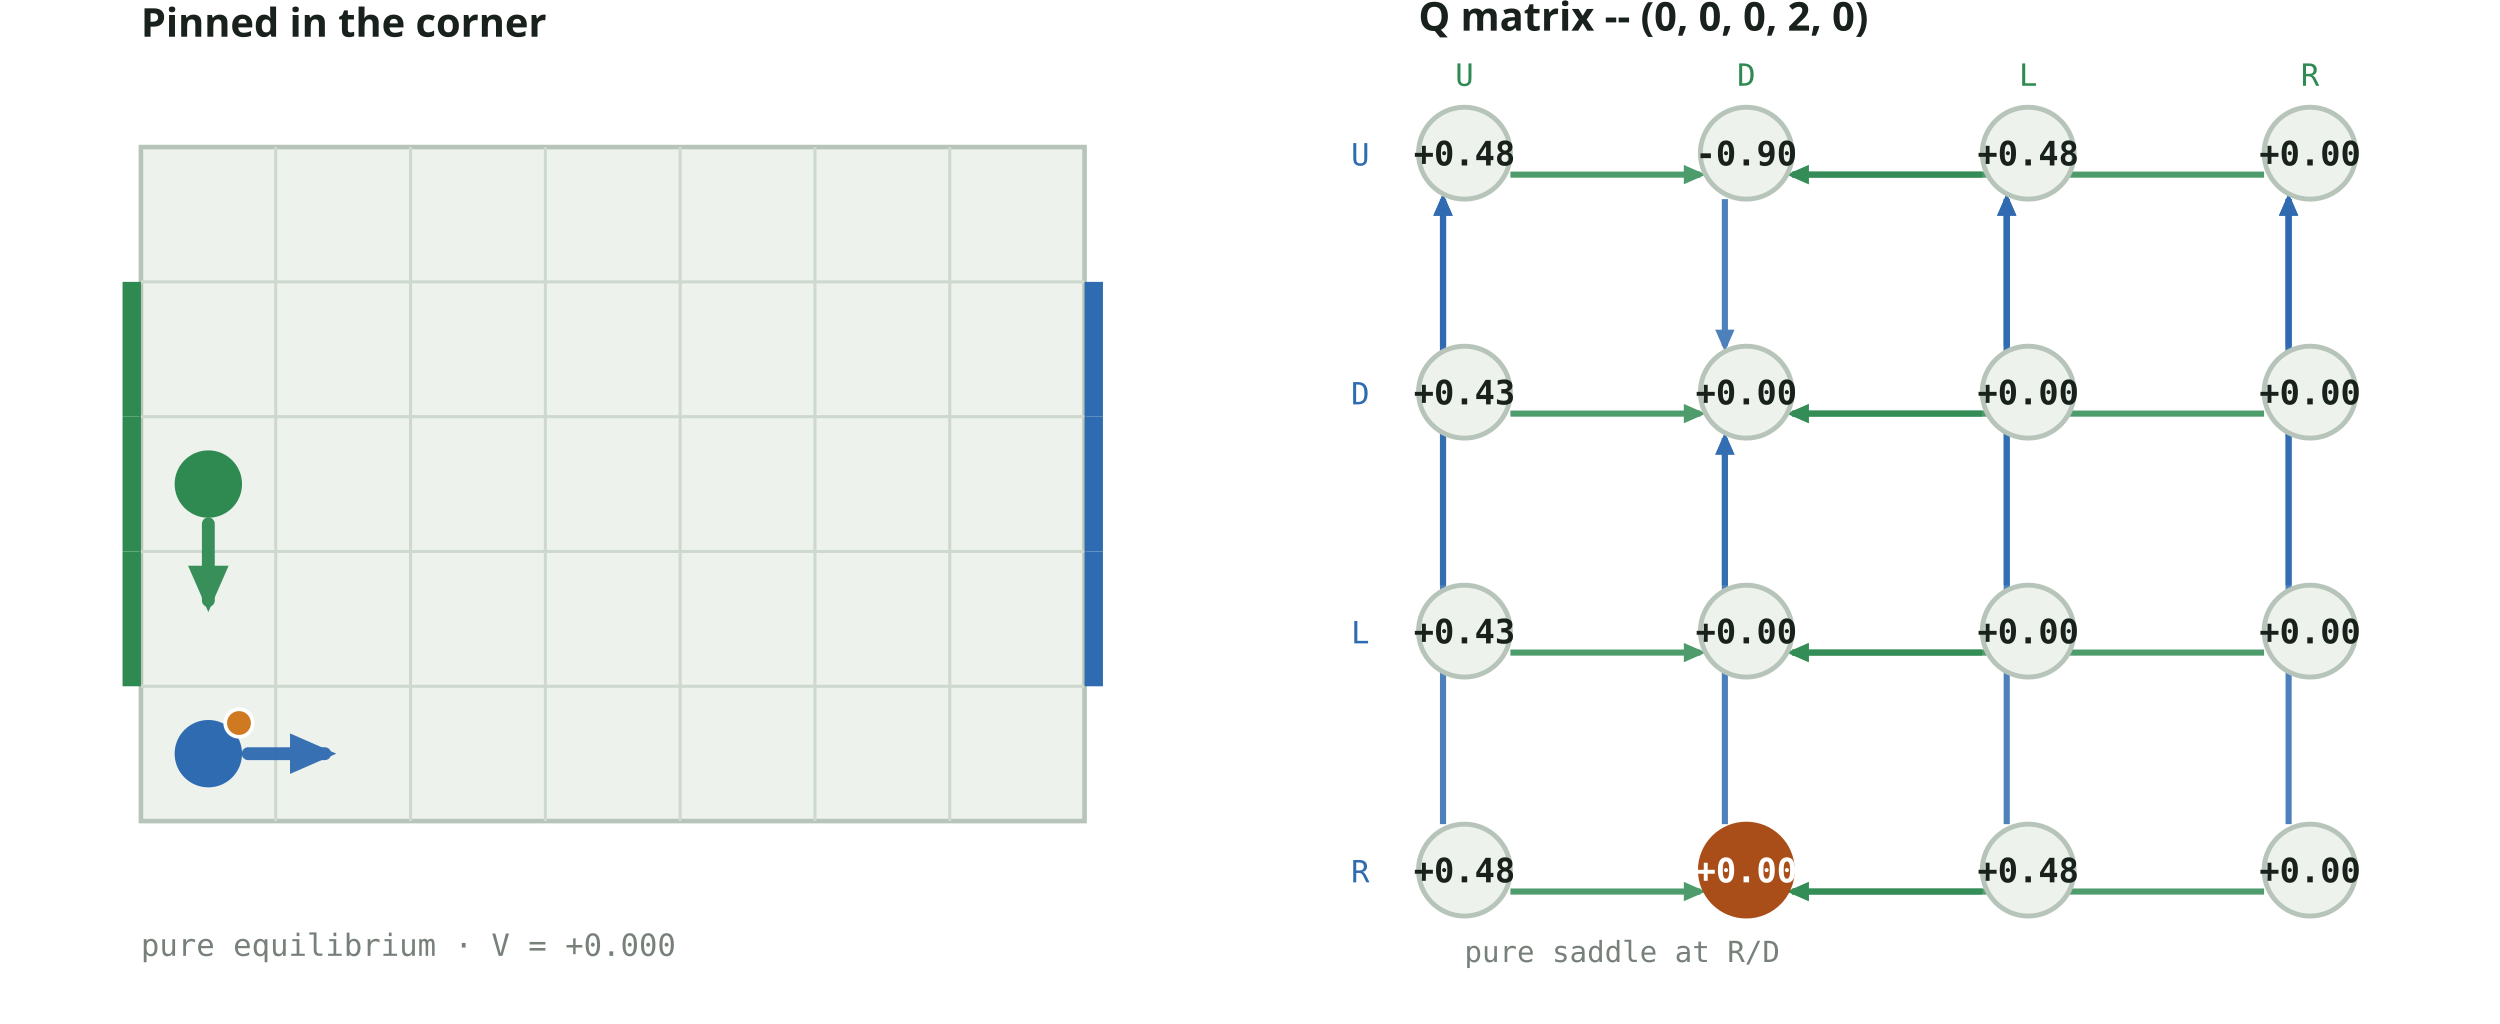
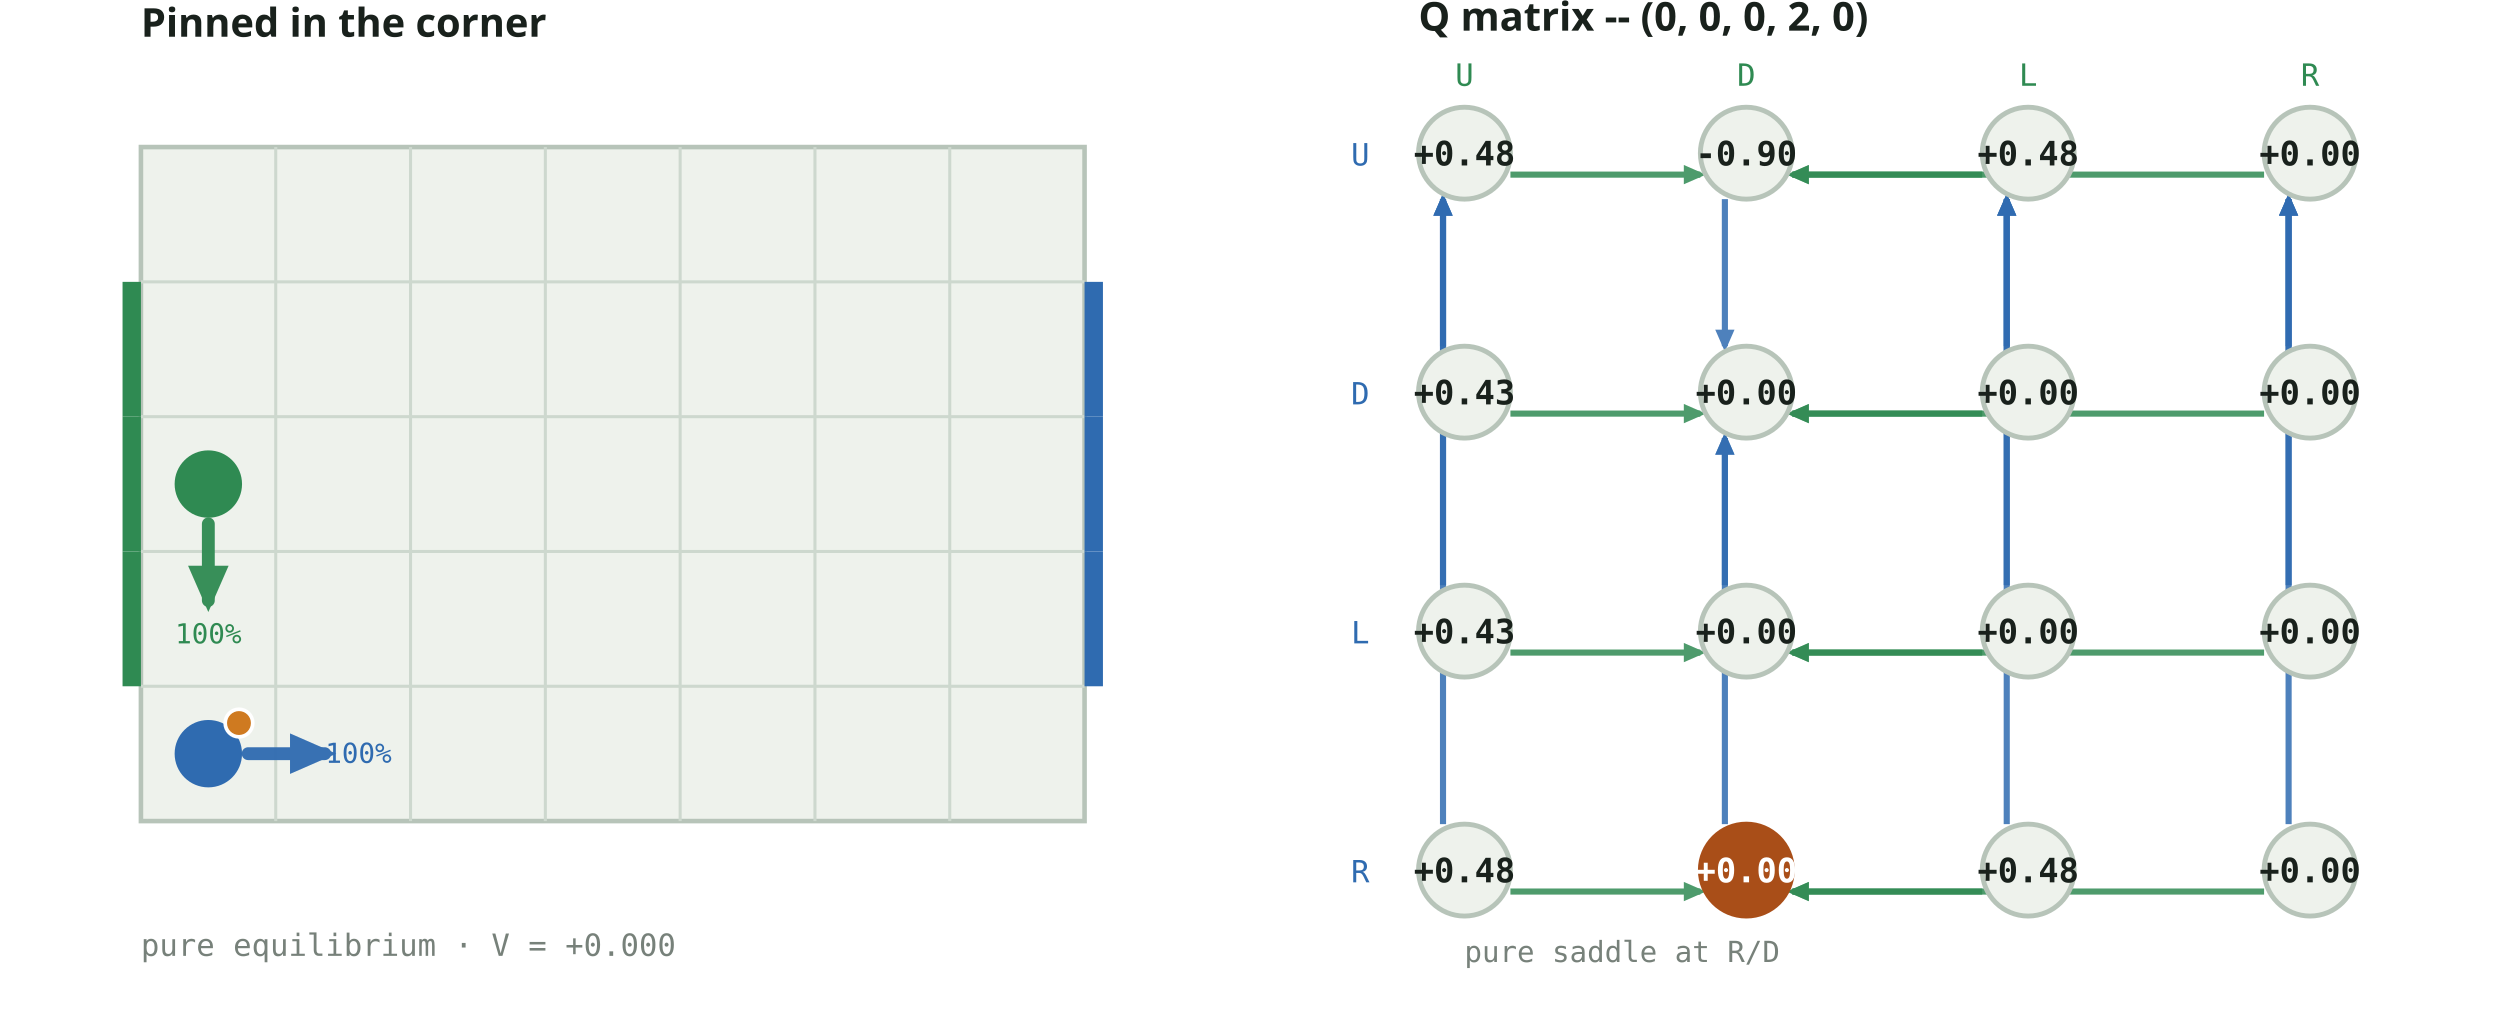
<svg xmlns="http://www.w3.org/2000/svg" viewBox="0 0 816 334" role="img" aria-label="panel">
  <g transform="translate(16.0 18.0)">
    <clipPath id="pnl0">
      <rect x="-16.0" y="-16.0" width="400.0" height="330.0" />
    </clipPath>
    <g clip-path="url(#pnl0)">
      <defs>
        <marker id="ah-2f6bb0" viewBox="0 0 8 8" refX="6" refY="4" markerWidth="3.6" markerHeight="3.6" orient="auto">
          <path d="M0 0.5 L8 4 L0 7.5 z" fill="var(--p0, #2f6bb0)" />
        </marker>
        <marker id="ah-2f8a52" viewBox="0 0 8 8" refX="6" refY="4" markerWidth="3.6" markerHeight="3.6" orient="auto">
          <path d="M0 0.5 L8 4 L0 7.5 z" fill="var(--p1, #2f8a52)" />
        </marker>
      </defs>
      <rect x="30" y="30" width="308" height="220" fill="var(--tint, #eef2ec)" stroke="var(--rule-strong, #b7c4b9)" stroke-width="1.5" />
      <line x1="74" y1="30" x2="74" y2="250" stroke="var(--rule, #cdd8ce)" stroke-width="1" />
      <line x1="118" y1="30" x2="118" y2="250" stroke="var(--rule, #cdd8ce)" stroke-width="1" />
      <line x1="162" y1="30" x2="162" y2="250" stroke="var(--rule, #cdd8ce)" stroke-width="1" />
      <line x1="206" y1="30" x2="206" y2="250" stroke="var(--rule, #cdd8ce)" stroke-width="1" />
      <line x1="250" y1="30" x2="250" y2="250" stroke="var(--rule, #cdd8ce)" stroke-width="1" />
      <line x1="294" y1="30" x2="294" y2="250" stroke="var(--rule, #cdd8ce)" stroke-width="1" />
      <line x1="30" y1="74" x2="338" y2="74" stroke="var(--rule, #cdd8ce)" stroke-width="1" />
      <line x1="30" y1="118" x2="338" y2="118" stroke="var(--rule, #cdd8ce)" stroke-width="1" />
      <line x1="30" y1="162" x2="338" y2="162" stroke="var(--rule, #cdd8ce)" stroke-width="1" />
      <line x1="30" y1="206" x2="338" y2="206" stroke="var(--rule, #cdd8ce)" stroke-width="1" />
      <rect x="24" y="162" width="6" height="44" fill="var(--p1, #2f8a52)" />
      <rect x="338" y="162" width="6" height="44" fill="var(--p0, #2f6bb0)" />
      <rect x="24" y="118" width="6" height="44" fill="var(--p1, #2f8a52)" />
      <rect x="338" y="118" width="6" height="44" fill="var(--p0, #2f6bb0)" />
      <rect x="24" y="74" width="6" height="44" fill="var(--p1, #2f8a52)" />
      <rect x="338" y="74" width="6" height="44" fill="var(--p0, #2f6bb0)" />
      <circle cx="52.0" cy="228.0" r="11" fill="var(--p0, #2f6bb0)" />
      <circle cx="52.0" cy="140.0" r="11" fill="var(--p1, #2f8a52)" />
      <circle cx="62.0" cy="218.0" r="4.5" fill="var(--ball, #cf7a20)" stroke="var(--paper, #ffffff)" stroke-width="1.2" />
      <line x1="65.0" y1="228.0" x2="90.0" y2="228.0" stroke="var(--p0, #2f6bb0)" stroke-width="4.2" stroke-linecap="round" opacity="0.95" marker-end="url(#ah-2f6bb0)" />
+       <text x="101.0" y="231.0" text-anchor="middle" font-family="ui-monospace,monospace" font-size="9" fill="var(--p0, #2f6bb0)">100%</text>
      <line x1="52.0" y1="153.0" x2="52.0" y2="178.0" stroke="var(--p1, #2f8a52)" stroke-width="4.2" stroke-linecap="round" opacity="0.95" marker-end="url(#ah-2f8a52)" />
+       <text x="52.0" y="192.0" text-anchor="middle" font-family="ui-monospace,monospace" font-size="9" fill="var(--p1, #2f8a52)">100%</text>
      <text x="30" y="294" font-family="ui-monospace,monospace" font-size="10" fill="var(--ink-faint, #77817a)">pure equilibrium · V = +0.000</text>
      <text x="30" y="-6" font-family="Barlow Semi Condensed,sans-serif" font-weight="600" font-size="13" fill="var(--ink, #19211c)">Pinned in the corner</text>
    </g>
  </g>
  <g transform="translate(432.0 16.0)">
    <clipPath id="pnl1">
      <rect x="-16.0" y="-16.0" width="400.0" height="334.0" />
    </clipPath>
    <g clip-path="url(#pnl1)">
      <text x="31" y="-6" font-family="Barlow Semi Condensed,sans-serif" font-weight="600" font-size="13" fill="var(--ink, #19211c)">Q matrix -- (0, 0, 0, 2, 0)</text>
      <defs>
        <marker id="ah-2f6bb0" viewBox="0 0 8 8" refX="6" refY="4" markerWidth="3.6" markerHeight="3.6" orient="auto">
          <path d="M0 0.5 L8 4 L0 7.5 z" fill="var(--p0, #2f6bb0)" />
        </marker>
        <marker id="ah-2f8a52" viewBox="0 0 8 8" refX="6" refY="4" markerWidth="3.6" markerHeight="3.6" orient="auto">
          <path d="M0 0.5 L8 4 L0 7.5 z" fill="var(--p1, #2f8a52)" />
        </marker>
      </defs>
      <text x="46" y="12" text-anchor="middle" font-family="ui-monospace,monospace" font-size="10" fill="var(--p1, #2f8a52)">U</text>
      <text x="138" y="12" text-anchor="middle" font-family="ui-monospace,monospace" font-size="10" fill="var(--p1, #2f8a52)">D</text>
      <text x="230" y="12" text-anchor="middle" font-family="ui-monospace,monospace" font-size="10" fill="var(--p1, #2f8a52)">L</text>
      <text x="322" y="12" text-anchor="middle" font-family="ui-monospace,monospace" font-size="10" fill="var(--p1, #2f8a52)">R</text>
      <text x="12" y="38" text-anchor="middle" font-family="ui-monospace,monospace" font-size="10" fill="var(--p0, #2f6bb0)">U</text>
      <text x="12" y="116" text-anchor="middle" font-family="ui-monospace,monospace" font-size="10" fill="var(--p0, #2f6bb0)">D</text>
      <text x="12" y="194" text-anchor="middle" font-family="ui-monospace,monospace" font-size="10" fill="var(--p0, #2f6bb0)">L</text>
      <text x="12" y="272" text-anchor="middle" font-family="ui-monospace,monospace" font-size="10" fill="var(--p0, #2f6bb0)">R</text>
      <line x1="39.0" y1="97.0" x2="39.0" y2="49.0" stroke="var(--p0, #2f6bb0)" stroke-width="2" marker-end="url(#ah-2f6bb0)" opacity=".85" />
      <line x1="39.0" y1="175.0" x2="39.0" y2="49.0" stroke="var(--p0, #2f6bb0)" stroke-width="2" marker-end="url(#ah-2f6bb0)" opacity=".85" />
      <line x1="39.0" y1="253.0" x2="39.0" y2="49.0" stroke="var(--p0, #2f6bb0)" stroke-width="2" marker-end="url(#ah-2f6bb0)" opacity=".85" />
      <line x1="131.0" y1="49.0" x2="131.0" y2="97.0" stroke="var(--p0, #2f6bb0)" stroke-width="2" marker-end="url(#ah-2f6bb0)" opacity=".85" />
      <line x1="131.0" y1="175.0" x2="131.0" y2="127.0" stroke="var(--p0, #2f6bb0)" stroke-width="2" marker-end="url(#ah-2f6bb0)" opacity=".85" />
      <line x1="131.0" y1="253.0" x2="131.0" y2="127.0" stroke="var(--p0, #2f6bb0)" stroke-width="2" marker-end="url(#ah-2f6bb0)" opacity=".85" />
      <line x1="223.0" y1="97.0" x2="223.0" y2="49.0" stroke="var(--p0, #2f6bb0)" stroke-width="2" marker-end="url(#ah-2f6bb0)" opacity=".85" />
      <line x1="223.0" y1="175.0" x2="223.0" y2="49.0" stroke="var(--p0, #2f6bb0)" stroke-width="2" marker-end="url(#ah-2f6bb0)" opacity=".85" />
      <line x1="223.0" y1="253.0" x2="223.0" y2="49.0" stroke="var(--p0, #2f6bb0)" stroke-width="2" marker-end="url(#ah-2f6bb0)" opacity=".85" />
      <line x1="315.0" y1="97.0" x2="315.0" y2="49.0" stroke="var(--p0, #2f6bb0)" stroke-width="2" marker-end="url(#ah-2f6bb0)" opacity=".85" />
      <line x1="315.0" y1="175.0" x2="315.0" y2="49.0" stroke="var(--p0, #2f6bb0)" stroke-width="2" marker-end="url(#ah-2f6bb0)" opacity=".85" />
      <line x1="315.0" y1="253.0" x2="315.0" y2="49.0" stroke="var(--p0, #2f6bb0)" stroke-width="2" marker-end="url(#ah-2f6bb0)" opacity=".85" />
      <line x1="61.0" y1="41.0" x2="123.0" y2="41.0" stroke="var(--p1, #2f8a52)" stroke-width="2" marker-end="url(#ah-2f8a52)" opacity=".85" />
      <line x1="215.0" y1="41.0" x2="153.0" y2="41.0" stroke="var(--p1, #2f8a52)" stroke-width="2" marker-end="url(#ah-2f8a52)" opacity=".85" />
      <line x1="307.0" y1="41.0" x2="153.0" y2="41.0" stroke="var(--p1, #2f8a52)" stroke-width="2" marker-end="url(#ah-2f8a52)" opacity=".85" />
      <line x1="61.0" y1="119.0" x2="123.0" y2="119.0" stroke="var(--p1, #2f8a52)" stroke-width="2" marker-end="url(#ah-2f8a52)" opacity=".85" />
      <line x1="215.0" y1="119.0" x2="153.0" y2="119.0" stroke="var(--p1, #2f8a52)" stroke-width="2" marker-end="url(#ah-2f8a52)" opacity=".85" />
      <line x1="307.0" y1="119.0" x2="153.0" y2="119.0" stroke="var(--p1, #2f8a52)" stroke-width="2" marker-end="url(#ah-2f8a52)" opacity=".85" />
      <line x1="61.0" y1="197.0" x2="123.0" y2="197.0" stroke="var(--p1, #2f8a52)" stroke-width="2" marker-end="url(#ah-2f8a52)" opacity=".85" />
      <line x1="215.0" y1="197.0" x2="153.0" y2="197.0" stroke="var(--p1, #2f8a52)" stroke-width="2" marker-end="url(#ah-2f8a52)" opacity=".85" />
      <line x1="307.0" y1="197.0" x2="153.0" y2="197.0" stroke="var(--p1, #2f8a52)" stroke-width="2" marker-end="url(#ah-2f8a52)" opacity=".85" />
      <line x1="61.0" y1="275.0" x2="123.0" y2="275.0" stroke="var(--p1, #2f8a52)" stroke-width="2" marker-end="url(#ah-2f8a52)" opacity=".85" />
      <line x1="215.0" y1="275.0" x2="153.0" y2="275.0" stroke="var(--p1, #2f8a52)" stroke-width="2" marker-end="url(#ah-2f8a52)" opacity=".85" />
      <line x1="307.0" y1="275.0" x2="153.0" y2="275.0" stroke="var(--p1, #2f8a52)" stroke-width="2" marker-end="url(#ah-2f8a52)" opacity=".85" />
      <circle cx="46.0" cy="34.0" r="15" fill="var(--tint, #eef2ec)" stroke="var(--rule-strong, #b7c4b9)" stroke-width="1.6" />
      <text x="46.0" y="38.0" text-anchor="middle" font-family="ui-monospace,monospace" font-weight="600" font-size="11" fill="var(--ink, #19211c)">+0.48</text>
      <circle cx="138.0" cy="34.0" r="15" fill="var(--tint, #eef2ec)" stroke="var(--rule-strong, #b7c4b9)" stroke-width="1.6" />
      <text x="138.0" y="38.0" text-anchor="middle" font-family="ui-monospace,monospace" font-weight="600" font-size="11" fill="var(--ink, #19211c)">-0.90</text>
      <circle cx="230.0" cy="34.0" r="15" fill="var(--tint, #eef2ec)" stroke="var(--rule-strong, #b7c4b9)" stroke-width="1.6" />
      <text x="230.0" y="38.0" text-anchor="middle" font-family="ui-monospace,monospace" font-weight="600" font-size="11" fill="var(--ink, #19211c)">+0.48</text>
      <circle cx="322.0" cy="34.0" r="15" fill="var(--tint, #eef2ec)" stroke="var(--rule-strong, #b7c4b9)" stroke-width="1.6" />
      <text x="322.0" y="38.0" text-anchor="middle" font-family="ui-monospace,monospace" font-weight="600" font-size="11" fill="var(--ink, #19211c)">+0.00</text>
      <circle cx="46.0" cy="112.0" r="15" fill="var(--tint, #eef2ec)" stroke="var(--rule-strong, #b7c4b9)" stroke-width="1.6" />
      <text x="46.0" y="116.0" text-anchor="middle" font-family="ui-monospace,monospace" font-weight="600" font-size="11" fill="var(--ink, #19211c)">+0.43</text>
      <circle cx="138.0" cy="112.0" r="15" fill="var(--tint, #eef2ec)" stroke="var(--rule-strong, #b7c4b9)" stroke-width="1.6" />
      <text x="138.0" y="116.0" text-anchor="middle" font-family="ui-monospace,monospace" font-weight="600" font-size="11" fill="var(--ink, #19211c)">+0.00</text>
      <circle cx="230.0" cy="112.0" r="15" fill="var(--tint, #eef2ec)" stroke="var(--rule-strong, #b7c4b9)" stroke-width="1.6" />
      <text x="230.0" y="116.0" text-anchor="middle" font-family="ui-monospace,monospace" font-weight="600" font-size="11" fill="var(--ink, #19211c)">+0.00</text>
      <circle cx="322.0" cy="112.0" r="15" fill="var(--tint, #eef2ec)" stroke="var(--rule-strong, #b7c4b9)" stroke-width="1.6" />
      <text x="322.0" y="116.0" text-anchor="middle" font-family="ui-monospace,monospace" font-weight="600" font-size="11" fill="var(--ink, #19211c)">+0.00</text>
      <circle cx="46.0" cy="190.0" r="15" fill="var(--tint, #eef2ec)" stroke="var(--rule-strong, #b7c4b9)" stroke-width="1.6" />
      <text x="46.0" y="194.0" text-anchor="middle" font-family="ui-monospace,monospace" font-weight="600" font-size="11" fill="var(--ink, #19211c)">+0.43</text>
      <circle cx="138.0" cy="190.0" r="15" fill="var(--tint, #eef2ec)" stroke="var(--rule-strong, #b7c4b9)" stroke-width="1.6" />
      <text x="138.0" y="194.0" text-anchor="middle" font-family="ui-monospace,monospace" font-weight="600" font-size="11" fill="var(--ink, #19211c)">+0.00</text>
      <circle cx="230.0" cy="190.0" r="15" fill="var(--tint, #eef2ec)" stroke="var(--rule-strong, #b7c4b9)" stroke-width="1.6" />
      <text x="230.0" y="194.0" text-anchor="middle" font-family="ui-monospace,monospace" font-weight="600" font-size="11" fill="var(--ink, #19211c)">+0.00</text>
      <circle cx="322.0" cy="190.0" r="15" fill="var(--tint, #eef2ec)" stroke="var(--rule-strong, #b7c4b9)" stroke-width="1.6" />
      <text x="322.0" y="194.0" text-anchor="middle" font-family="ui-monospace,monospace" font-weight="600" font-size="11" fill="var(--ink, #19211c)">+0.00</text>
      <circle cx="46.0" cy="268.0" r="15" fill="var(--tint, #eef2ec)" stroke="var(--rule-strong, #b7c4b9)" stroke-width="1.6" />
      <text x="46.0" y="272.0" text-anchor="middle" font-family="ui-monospace,monospace" font-weight="600" font-size="11" fill="var(--ink, #19211c)">+0.48</text>
      <circle cx="138.0" cy="268.0" r="15" fill="#a94e18" stroke="#a94e18" stroke-width="1.6" />
      <text x="138.0" y="272.0" text-anchor="middle" font-family="ui-monospace,monospace" font-weight="600" font-size="11" fill="var(--paper, #ffffff)">+0.00</text>
      <circle cx="230.0" cy="268.0" r="15" fill="var(--tint, #eef2ec)" stroke="var(--rule-strong, #b7c4b9)" stroke-width="1.6" />
      <text x="230.0" y="272.0" text-anchor="middle" font-family="ui-monospace,monospace" font-weight="600" font-size="11" fill="var(--ink, #19211c)">+0.48</text>
      <circle cx="322.0" cy="268.0" r="15" fill="var(--tint, #eef2ec)" stroke="var(--rule-strong, #b7c4b9)" stroke-width="1.6" />
      <text x="322.0" y="272.0" text-anchor="middle" font-family="ui-monospace,monospace" font-weight="600" font-size="11" fill="var(--ink, #19211c)">+0.00</text>
      <text x="46" y="298" font-family="ui-monospace,monospace" font-size="9.5" fill="var(--ink-faint, #77817a)">pure saddle at R/D</text>
    </g>
  </g>
</svg>
